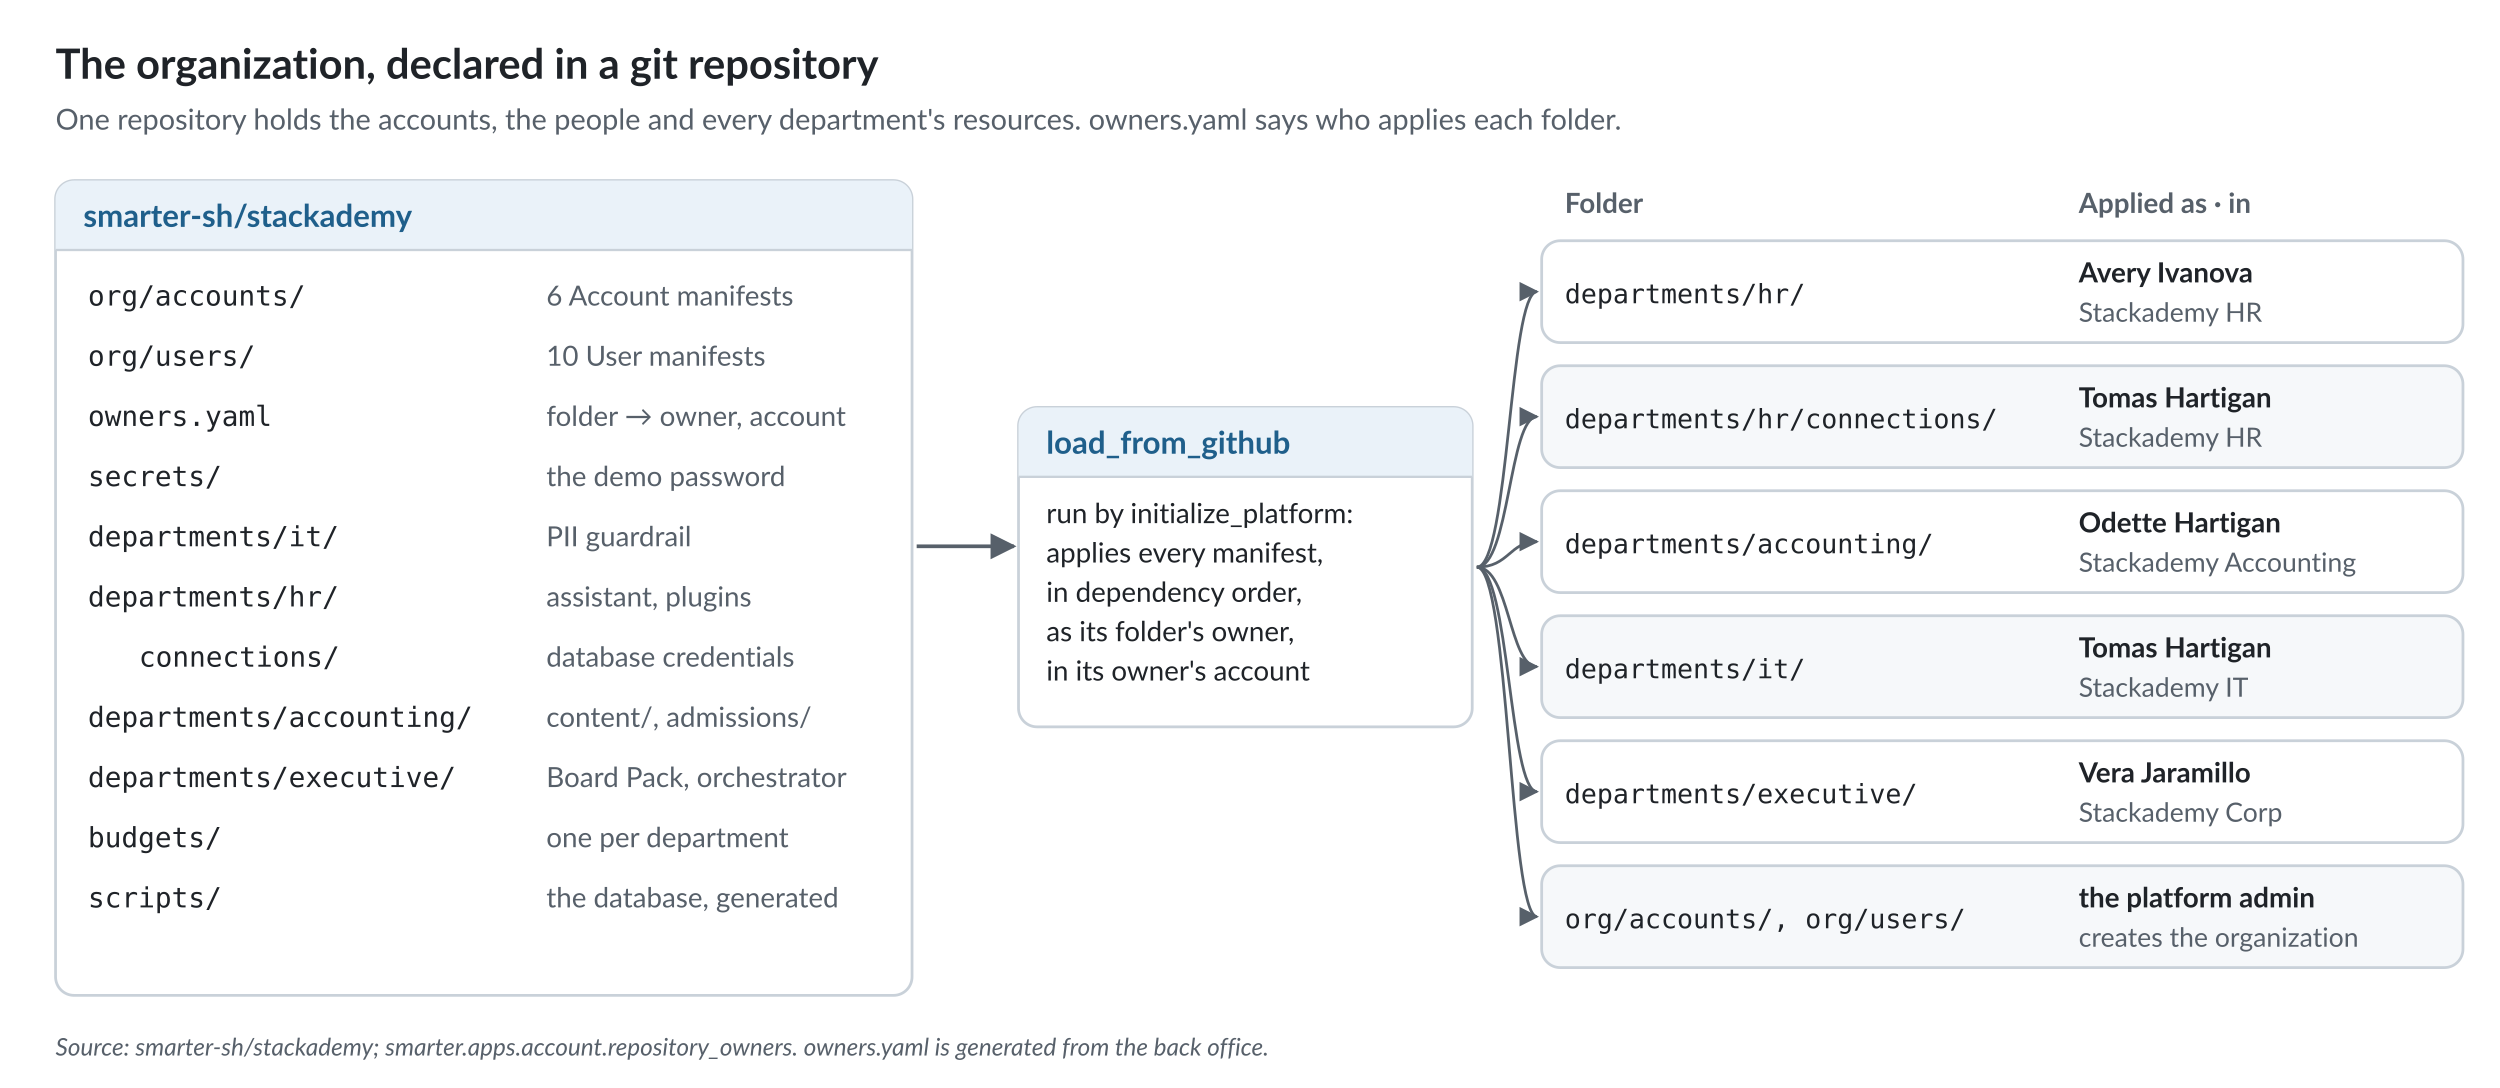
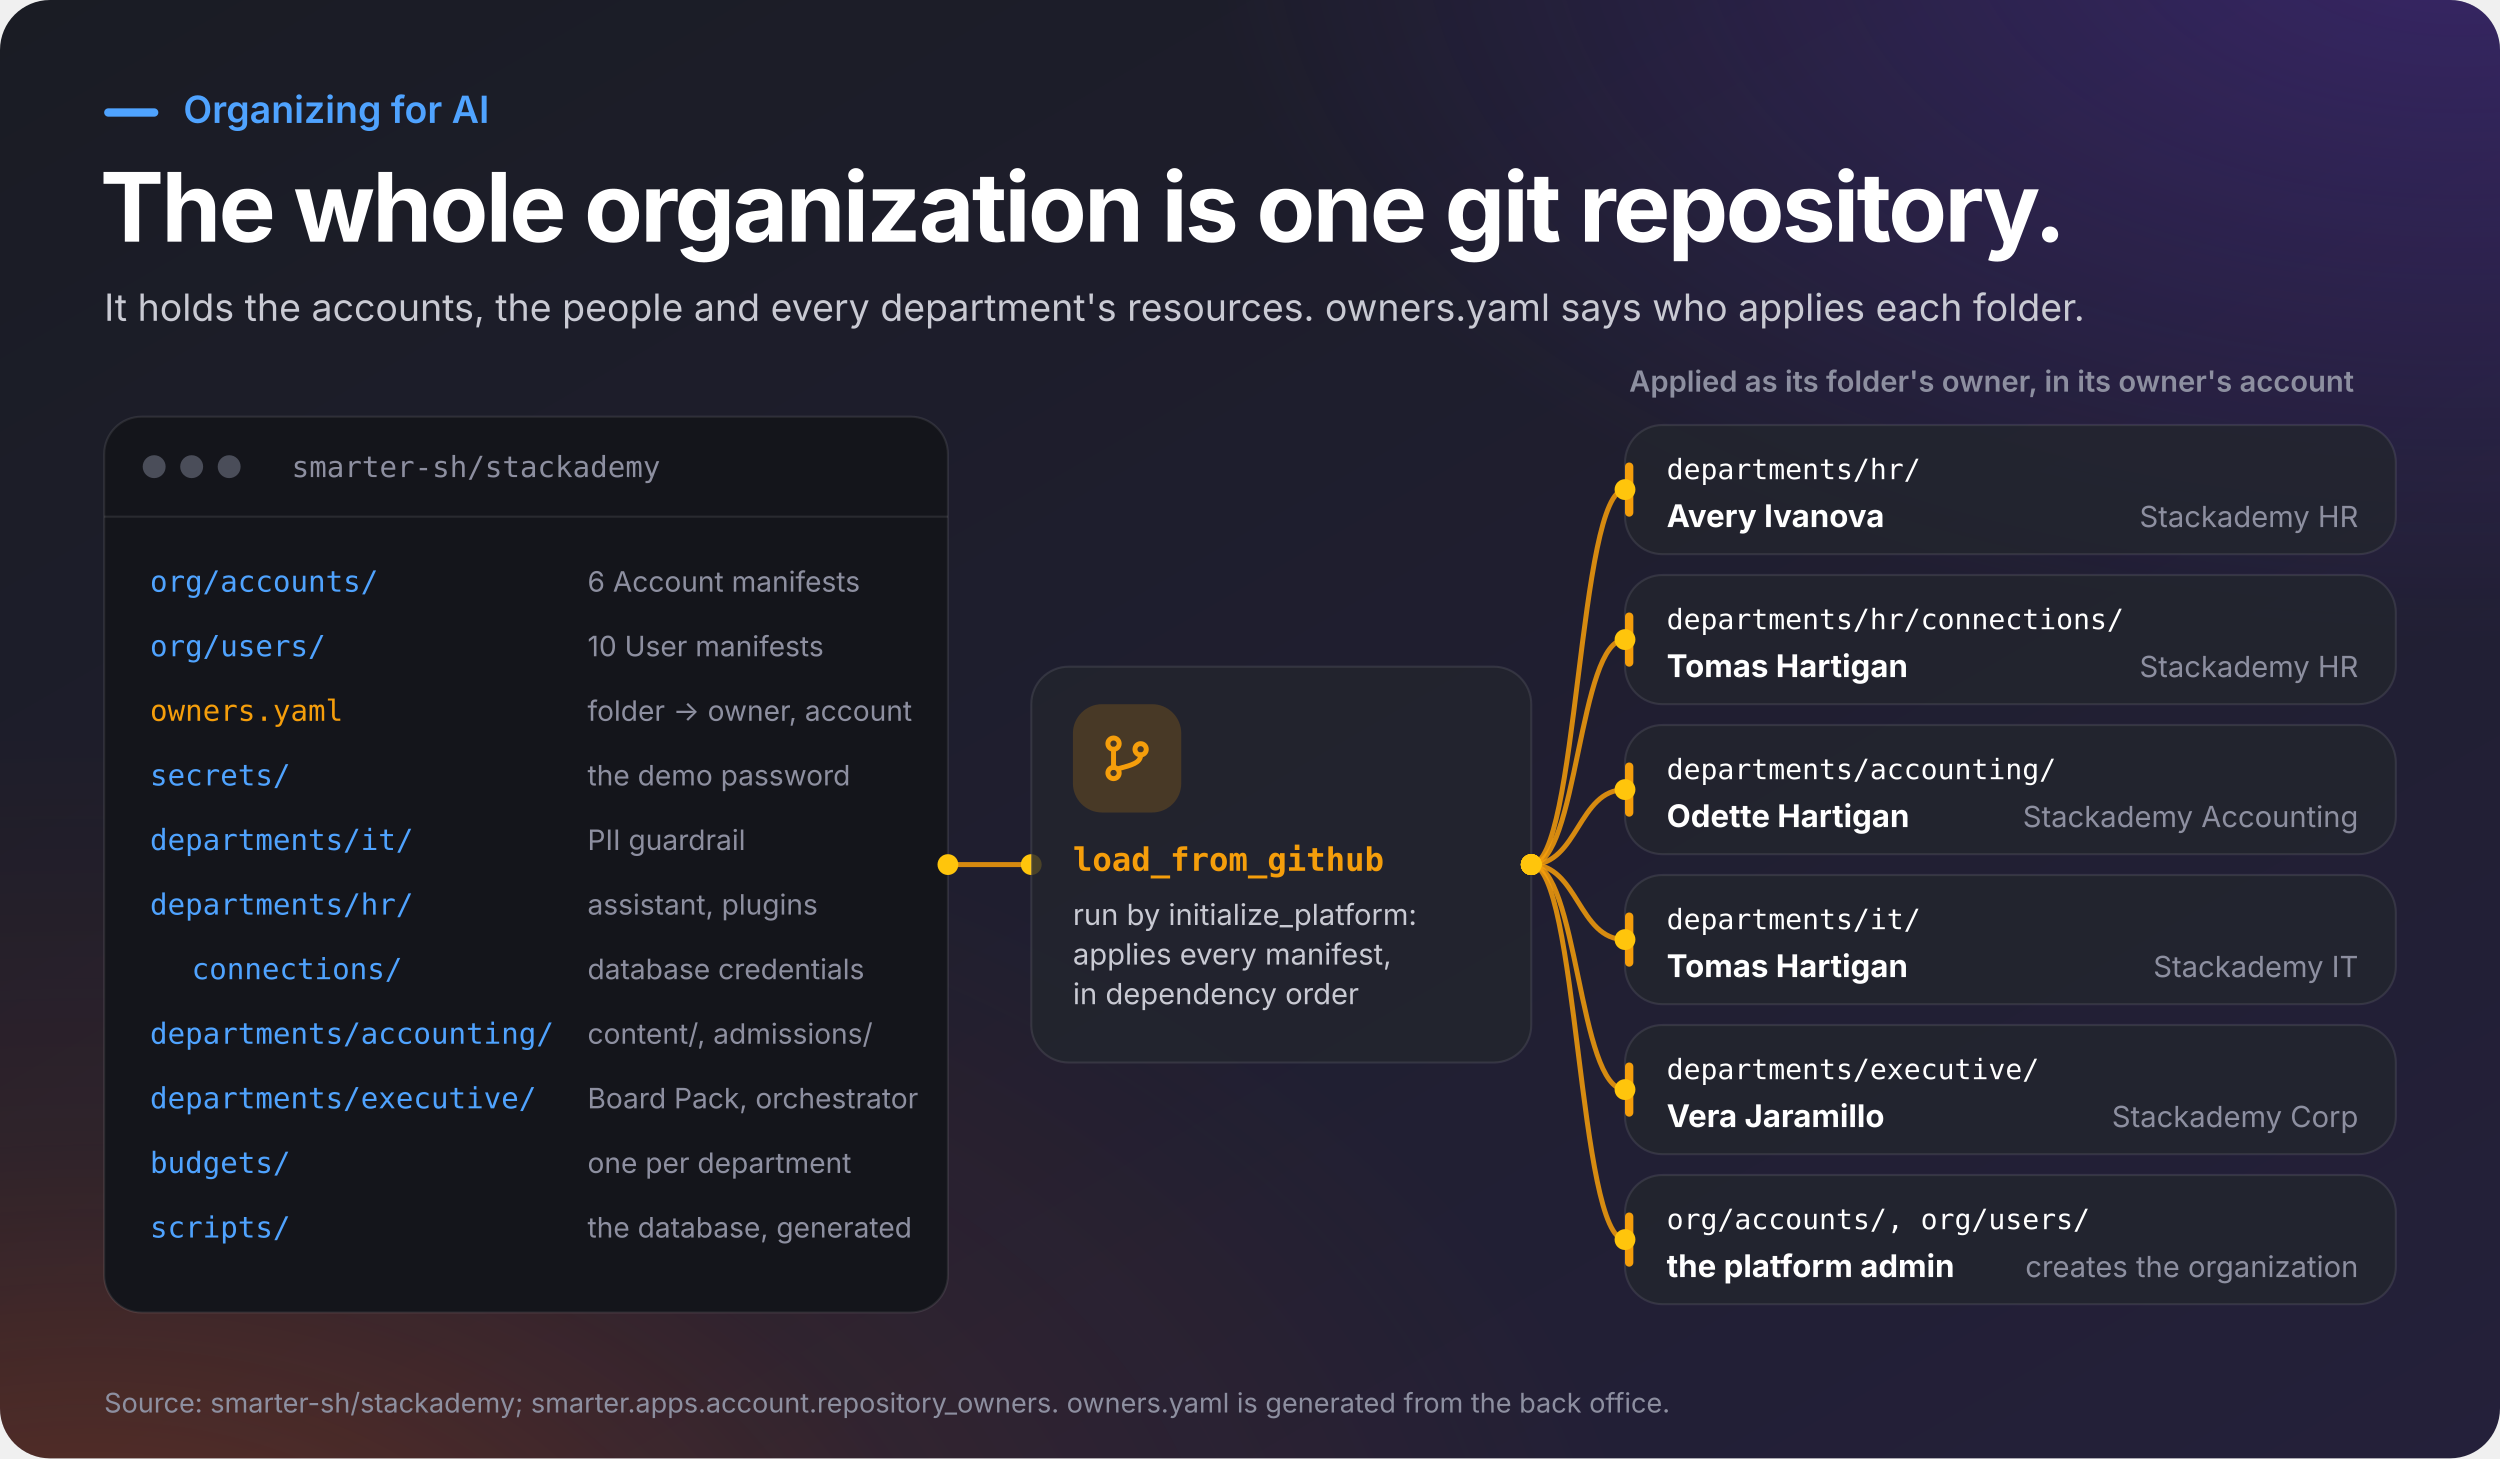
- <svg xmlns="http://www.w3.org/2000/svg" viewBox="0 0 1080 470" width="1080" height="470" role="img" aria-label="Exhibit: the organization, declared in a git repository">
+ <svg xmlns="http://www.w3.org/2000/svg" viewBox="0 0 1200 700" width="1200" height="700" role="img" aria-label="Exhibit: the organization, declared in a git repository">
  <defs>
-     <marker id="arrow" viewBox="0 0 10 10" refX="9" refY="5" markerWidth="7" markerHeight="7" orient="auto-start-reverse">
-       <path d="M0,0 L10,5 L0,10 z" fill="#57606A" />
+     <linearGradient id="dk-bg" x1="0" y1="0" x2="1" y2="1">
+       <stop offset="0" stop-color="#1A1C24" />
+       <stop offset="1" stop-color="#24203A" />
+     </linearGradient>
+     <radialGradient id="dk-orange" cx="0.04" cy="1.12" r="0.62">
+       <stop offset="0" stop-color="#EA580C" stop-opacity="0.32" />
+       <stop offset="0.55" stop-color="#EA580C" stop-opacity="0.08" />
+       <stop offset="1" stop-color="#EA580C" stop-opacity="0" />
+     </radialGradient>
+     <radialGradient id="dk-purple" cx="0.98" cy="-0.06" r="0.5">
+       <stop offset="0" stop-color="#7239EA" stop-opacity="0.3" />
+       <stop offset="1" stop-color="#7239EA" stop-opacity="0" />
+     </radialGradient>
+     <marker id="dk-arrow" viewBox="0 0 10 10" refX="8" refY="5" markerWidth="7" markerHeight="7" orient="auto-start-reverse">
+       <path d="M0,0 L10,5 L0,10 z" fill="#F59E0B" />
    </marker>
-     <marker id="arrow-red" viewBox="0 0 10 10" refX="9" refY="5" markerWidth="7" markerHeight="7" orient="auto-start-reverse">
-       <path d="M0,0 L10,5 L0,10 z" fill="#CF222E" />
-     </marker>
-     <marker id="arrow-green" viewBox="0 0 10 10" refX="9" refY="5" markerWidth="7" markerHeight="7" orient="auto-start-reverse">
-       <path d="M0,0 L10,5 L0,10 z" fill="#1A7F37" />
+     <marker id="dk-arrow-green" viewBox="0 0 10 10" refX="8" refY="5" markerWidth="7" markerHeight="7" orient="auto-start-reverse">
+       <path d="M0,0 L10,5 L0,10 z" fill="#3DD68C" />
    </marker>
  </defs>
-   <rect x="0" y="0" width="1080" height="470" fill="#FFFFFF" />
-   <text x="24" y="34" font-family="Lato, 'Helvetica Neue', Arial, sans-serif" font-size="18" font-weight="bold" fill="#1F2328" text-anchor="start">The organization, declared in a git repository</text>
-   <text x="24" y="56" font-family="Lato, 'Helvetica Neue', Arial, sans-serif" font-size="12.5" font-weight="normal" fill="#57606A" text-anchor="start">One repository holds the accounts, the people and every department's resources. owners.yaml says who applies each folder.</text>
-   <rect x="24" y="78" width="370" height="352" rx="8" fill="#FFFFFF" stroke="#C9D1D9" stroke-width="1.2" />
-   <path d="M24,108 v-22 a8,8 0 0 1 8,-8 h354 a8,8 0 0 1 8,8 v22 z" fill="#EAF2F9" />
-   <line x1="24" y1="108" x2="394" y2="108" stroke="#C9D1D9" stroke-width="1" />
-   <text x="36" y="98" font-family="Lato, 'Helvetica Neue', Arial, sans-serif" font-size="13.5" font-weight="bold" fill="#1F5F8B" text-anchor="start">smarter-sh/stackademy</text>
-   <text x="38" y="132" font-family="SFMono-Regular, Menlo, Consolas, monospace" font-size="12" font-weight="normal" fill="#1F2328" text-anchor="start">org/accounts/</text>
-   <text x="236" y="132" font-family="Lato, 'Helvetica Neue', Arial, sans-serif" font-size="12" font-weight="normal" fill="#57606A" text-anchor="start">6 Account manifests</text>
-   <text x="38" y="158" font-family="SFMono-Regular, Menlo, Consolas, monospace" font-size="12" font-weight="normal" fill="#1F2328" text-anchor="start">org/users/</text>
-   <text x="236" y="158" font-family="Lato, 'Helvetica Neue', Arial, sans-serif" font-size="12" font-weight="normal" fill="#57606A" text-anchor="start">10 User manifests</text>
-   <text x="38" y="184" font-family="SFMono-Regular, Menlo, Consolas, monospace" font-size="12" font-weight="normal" fill="#1F2328" text-anchor="start">owners.yaml</text>
-   <text x="236" y="184" font-family="Lato, 'Helvetica Neue', Arial, sans-serif" font-size="12" font-weight="normal" fill="#57606A" text-anchor="start">folder → owner, account</text>
-   <text x="38" y="210" font-family="SFMono-Regular, Menlo, Consolas, monospace" font-size="12" font-weight="normal" fill="#1F2328" text-anchor="start">secrets/</text>
-   <text x="236" y="210" font-family="Lato, 'Helvetica Neue', Arial, sans-serif" font-size="12" font-weight="normal" fill="#57606A" text-anchor="start">the demo password</text>
-   <text x="38" y="236" font-family="SFMono-Regular, Menlo, Consolas, monospace" font-size="12" font-weight="normal" fill="#1F2328" text-anchor="start">departments/it/</text>
-   <text x="236" y="236" font-family="Lato, 'Helvetica Neue', Arial, sans-serif" font-size="12" font-weight="normal" fill="#57606A" text-anchor="start">PII guardrail</text>
-   <text x="38" y="262" font-family="SFMono-Regular, Menlo, Consolas, monospace" font-size="12" font-weight="normal" fill="#1F2328" text-anchor="start">departments/hr/</text>
-   <text x="236" y="262" font-family="Lato, 'Helvetica Neue', Arial, sans-serif" font-size="12" font-weight="normal" fill="#57606A" text-anchor="start">assistant, plugins</text>
-   <text x="60" y="288" font-family="SFMono-Regular, Menlo, Consolas, monospace" font-size="12" font-weight="normal" fill="#1F2328" text-anchor="start">connections/</text>
-   <text x="236" y="288" font-family="Lato, 'Helvetica Neue', Arial, sans-serif" font-size="12" font-weight="normal" fill="#57606A" text-anchor="start">database credentials</text>
-   <text x="38" y="314" font-family="SFMono-Regular, Menlo, Consolas, monospace" font-size="12" font-weight="normal" fill="#1F2328" text-anchor="start">departments/accounting/</text>
-   <text x="236" y="314" font-family="Lato, 'Helvetica Neue', Arial, sans-serif" font-size="12" font-weight="normal" fill="#57606A" text-anchor="start">content/, admissions/</text>
-   <text x="38" y="340" font-family="SFMono-Regular, Menlo, Consolas, monospace" font-size="12" font-weight="normal" fill="#1F2328" text-anchor="start">departments/executive/</text>
-   <text x="236" y="340" font-family="Lato, 'Helvetica Neue', Arial, sans-serif" font-size="12" font-weight="normal" fill="#57606A" text-anchor="start">Board Pack, orchestrator</text>
-   <text x="38" y="366" font-family="SFMono-Regular, Menlo, Consolas, monospace" font-size="12" font-weight="normal" fill="#1F2328" text-anchor="start">budgets/</text>
-   <text x="236" y="366" font-family="Lato, 'Helvetica Neue', Arial, sans-serif" font-size="12" font-weight="normal" fill="#57606A" text-anchor="start">one per department</text>
-   <text x="38" y="392" font-family="SFMono-Regular, Menlo, Consolas, monospace" font-size="12" font-weight="normal" fill="#1F2328" text-anchor="start">scripts/</text>
-   <text x="236" y="392" font-family="Lato, 'Helvetica Neue', Arial, sans-serif" font-size="12" font-weight="normal" fill="#57606A" text-anchor="start">the database, generated</text>
-   <rect x="440" y="176" width="196" height="138" rx="8" fill="#FFFFFF" stroke="#C9D1D9" stroke-width="1.2" />
-   <path d="M440,206 v-22 a8,8 0 0 1 8,-8 h180 a8,8 0 0 1 8,8 v22 z" fill="#EAF2F9" />
-   <line x1="440" y1="206" x2="636" y2="206" stroke="#C9D1D9" stroke-width="1" />
-   <text x="452" y="196" font-family="Lato, 'Helvetica Neue', Arial, sans-serif" font-size="13.5" font-weight="bold" fill="#1F5F8B" text-anchor="start">load_from_github</text>
-   <text x="452" y="226" font-family="Lato, 'Helvetica Neue', Arial, sans-serif" font-size="12" font-weight="normal" fill="#1F2328" text-anchor="start">run by initialize_platform:</text>
-   <text x="452" y="243" font-family="Lato, 'Helvetica Neue', Arial, sans-serif" font-size="12" font-weight="normal" fill="#1F2328" text-anchor="start">applies every manifest,</text>
-   <text x="452" y="260" font-family="Lato, 'Helvetica Neue', Arial, sans-serif" font-size="12" font-weight="normal" fill="#1F2328" text-anchor="start">in dependency order,</text>
-   <text x="452" y="277" font-family="Lato, 'Helvetica Neue', Arial, sans-serif" font-size="12" font-weight="normal" fill="#1F2328" text-anchor="start">as its folder's owner,</text>
-   <text x="452" y="294" font-family="Lato, 'Helvetica Neue', Arial, sans-serif" font-size="12" font-weight="normal" fill="#1F2328" text-anchor="start">in its owner's account</text>
-   <line x1="396" y1="236" x2="438" y2="236" stroke="#57606A" stroke-width="1.6" marker-end="url(#arrow)" />
-   <text x="676" y="92" font-family="Lato, 'Helvetica Neue', Arial, sans-serif" font-size="12" font-weight="bold" fill="#57606A" text-anchor="start">Folder</text>
-   <text x="898" y="92" font-family="Lato, 'Helvetica Neue', Arial, sans-serif" font-size="12" font-weight="bold" fill="#57606A" text-anchor="start">Applied as · in</text>
-   <rect x="666" y="104" width="398" height="44" rx="8" fill="#FFFFFF" stroke="#C9D1D9" stroke-width="1.2" />
-   <text x="676" y="131" font-family="SFMono-Regular, Menlo, Consolas, monospace" font-size="11.5" font-weight="normal" fill="#1F2328" text-anchor="start">departments/hr/</text>
-   <text x="898" y="122" font-family="Lato, 'Helvetica Neue', Arial, sans-serif" font-size="12" font-weight="bold" fill="#1F2328" text-anchor="start">Avery Ivanova</text>
-   <text x="898" y="139" font-family="Lato, 'Helvetica Neue', Arial, sans-serif" font-size="11.5" font-weight="normal" fill="#57606A" text-anchor="start">Stackademy HR</text>
-   <path d="M638,245 C652,245 652,126 664,126" fill="none" stroke="#57606A" stroke-width="1.2" marker-end="url(#arrow)" />
-   <rect x="666" y="158" width="398" height="44" rx="8" fill="#F6F8FA" stroke="#C9D1D9" stroke-width="1.2" />
-   <text x="676" y="185" font-family="SFMono-Regular, Menlo, Consolas, monospace" font-size="11.5" font-weight="normal" fill="#1F2328" text-anchor="start">departments/hr/connections/</text>
-   <text x="898" y="176" font-family="Lato, 'Helvetica Neue', Arial, sans-serif" font-size="12" font-weight="bold" fill="#1F2328" text-anchor="start">Tomas Hartigan</text>
-   <text x="898" y="193" font-family="Lato, 'Helvetica Neue', Arial, sans-serif" font-size="11.5" font-weight="normal" fill="#57606A" text-anchor="start">Stackademy HR</text>
-   <path d="M638,245 C652,245 652,180 664,180" fill="none" stroke="#57606A" stroke-width="1.2" marker-end="url(#arrow)" />
-   <rect x="666" y="212" width="398" height="44" rx="8" fill="#FFFFFF" stroke="#C9D1D9" stroke-width="1.2" />
-   <text x="676" y="239" font-family="SFMono-Regular, Menlo, Consolas, monospace" font-size="11.5" font-weight="normal" fill="#1F2328" text-anchor="start">departments/accounting/</text>
-   <text x="898" y="230" font-family="Lato, 'Helvetica Neue', Arial, sans-serif" font-size="12" font-weight="bold" fill="#1F2328" text-anchor="start">Odette Hartigan</text>
-   <text x="898" y="247" font-family="Lato, 'Helvetica Neue', Arial, sans-serif" font-size="11.5" font-weight="normal" fill="#57606A" text-anchor="start">Stackademy Accounting</text>
-   <path d="M638,245 C652,245 652,234 664,234" fill="none" stroke="#57606A" stroke-width="1.2" marker-end="url(#arrow)" />
-   <rect x="666" y="266" width="398" height="44" rx="8" fill="#F6F8FA" stroke="#C9D1D9" stroke-width="1.2" />
-   <text x="676" y="293" font-family="SFMono-Regular, Menlo, Consolas, monospace" font-size="11.5" font-weight="normal" fill="#1F2328" text-anchor="start">departments/it/</text>
-   <text x="898" y="284" font-family="Lato, 'Helvetica Neue', Arial, sans-serif" font-size="12" font-weight="bold" fill="#1F2328" text-anchor="start">Tomas Hartigan</text>
-   <text x="898" y="301" font-family="Lato, 'Helvetica Neue', Arial, sans-serif" font-size="11.5" font-weight="normal" fill="#57606A" text-anchor="start">Stackademy IT</text>
-   <path d="M638,245 C652,245 652,288 664,288" fill="none" stroke="#57606A" stroke-width="1.2" marker-end="url(#arrow)" />
-   <rect x="666" y="320" width="398" height="44" rx="8" fill="#FFFFFF" stroke="#C9D1D9" stroke-width="1.2" />
-   <text x="676" y="347" font-family="SFMono-Regular, Menlo, Consolas, monospace" font-size="11.5" font-weight="normal" fill="#1F2328" text-anchor="start">departments/executive/</text>
-   <text x="898" y="338" font-family="Lato, 'Helvetica Neue', Arial, sans-serif" font-size="12" font-weight="bold" fill="#1F2328" text-anchor="start">Vera Jaramillo</text>
-   <text x="898" y="355" font-family="Lato, 'Helvetica Neue', Arial, sans-serif" font-size="11.5" font-weight="normal" fill="#57606A" text-anchor="start">Stackademy Corp</text>
-   <path d="M638,245 C652,245 652,342 664,342" fill="none" stroke="#57606A" stroke-width="1.2" marker-end="url(#arrow)" />
-   <rect x="666" y="374" width="398" height="44" rx="8" fill="#F6F8FA" stroke="#C9D1D9" stroke-width="1.2" />
-   <text x="676" y="401" font-family="SFMono-Regular, Menlo, Consolas, monospace" font-size="11.5" font-weight="normal" fill="#1F2328" text-anchor="start">org/accounts/, org/users/</text>
-   <text x="898" y="392" font-family="Lato, 'Helvetica Neue', Arial, sans-serif" font-size="12" font-weight="bold" fill="#1F2328" text-anchor="start">the platform admin</text>
-   <text x="898" y="409" font-family="Lato, 'Helvetica Neue', Arial, sans-serif" font-size="11.5" font-weight="normal" fill="#57606A" text-anchor="start">creates the organization</text>
-   <path d="M638,245 C652,245 652,396 664,396" fill="none" stroke="#57606A" stroke-width="1.2" marker-end="url(#arrow)" />
-   <text x="24" y="456" font-family="Lato, 'Helvetica Neue', Arial, sans-serif" font-size="10.5" font-weight="normal" fill="#57606A" text-anchor="start" font-style="italic">Source: smarter-sh/stackademy; smarter.apps.account.repository_owners. owners.yaml is generated from the back office.</text>
+   <rect width="1200" height="700" rx="24" fill="url(#dk-bg)" />
+   <rect width="1200" height="700" rx="24" fill="url(#dk-orange)" />
+   <rect width="1200" height="700" rx="24" fill="url(#dk-purple)" />
+   <rect x="50" y="52" width="26" height="4" rx="2" fill="#4FA3FF" />
+   <text x="88" y="59" font-family="Inter, 'Helvetica Neue', Lato, Arial, sans-serif" font-size="18" font-weight="600" fill="#4FA3FF" text-anchor="start">Organizing for AI</text>
+   <text x="48" y="116" font-family="Inter, 'Helvetica Neue', Lato, Arial, sans-serif" font-size="46" font-weight="700" fill="#FFFFFF" text-anchor="start" letter-spacing="-1.2">The whole organization is one git repository.</text>
+   <text x="50" y="154" font-family="Inter, 'Helvetica Neue', Lato, Arial, sans-serif" font-size="18" font-weight="400" fill="#C9CAD3" text-anchor="start">It holds the accounts, the people and every department's resources. owners.yaml says who applies each folder.</text>
+   <rect x="50" y="200" width="405" height="430" rx="18" fill="#14151B" stroke="rgba(255,255,255,0.09)" />
+   <circle cx="74" cy="224" r="5.5" fill="#4A4D59" />
+   <circle cx="92" cy="224" r="5.5" fill="#4A4D59" />
+   <circle cx="110" cy="224" r="5.5" fill="#4A4D59" />
+   <text x="140" y="229" font-family="'JetBrains Mono', SFMono-Regular, Menlo, Consolas, monospace" font-size="14" font-weight="400" fill="#8D8FA0" text-anchor="start">smarter-sh/stackademy</text>
+   <line x1="50" y1="248" x2="455" y2="248" stroke="rgba(255,255,255,0.09)" />
+   <text x="72" y="284" font-family="'JetBrains Mono', SFMono-Regular, Menlo, Consolas, monospace" font-size="14" font-weight="400" fill="#4FA3FF" text-anchor="start">org/accounts/</text>
+   <text x="282" y="284" font-family="Inter, 'Helvetica Neue', Lato, Arial, sans-serif" font-size="13.5" font-weight="400" fill="#8D8FA0" text-anchor="start">6 Account manifests</text>
+   <text x="72" y="315" font-family="'JetBrains Mono', SFMono-Regular, Menlo, Consolas, monospace" font-size="14" font-weight="400" fill="#4FA3FF" text-anchor="start">org/users/</text>
+   <text x="282" y="315" font-family="Inter, 'Helvetica Neue', Lato, Arial, sans-serif" font-size="13.5" font-weight="400" fill="#8D8FA0" text-anchor="start">10 User manifests</text>
+   <text x="72" y="346" font-family="'JetBrains Mono', SFMono-Regular, Menlo, Consolas, monospace" font-size="14" font-weight="400" fill="#F59E0B" text-anchor="start">owners.yaml</text>
+   <text x="282" y="346" font-family="Inter, 'Helvetica Neue', Lato, Arial, sans-serif" font-size="13.5" font-weight="400" fill="#8D8FA0" text-anchor="start">folder → owner, account</text>
+   <text x="72" y="377" font-family="'JetBrains Mono', SFMono-Regular, Menlo, Consolas, monospace" font-size="14" font-weight="400" fill="#4FA3FF" text-anchor="start">secrets/</text>
+   <text x="282" y="377" font-family="Inter, 'Helvetica Neue', Lato, Arial, sans-serif" font-size="13.5" font-weight="400" fill="#8D8FA0" text-anchor="start">the demo password</text>
+   <text x="72" y="408" font-family="'JetBrains Mono', SFMono-Regular, Menlo, Consolas, monospace" font-size="14" font-weight="400" fill="#4FA3FF" text-anchor="start">departments/it/</text>
+   <text x="282" y="408" font-family="Inter, 'Helvetica Neue', Lato, Arial, sans-serif" font-size="13.5" font-weight="400" fill="#8D8FA0" text-anchor="start">PII guardrail</text>
+   <text x="72" y="439" font-family="'JetBrains Mono', SFMono-Regular, Menlo, Consolas, monospace" font-size="14" font-weight="400" fill="#4FA3FF" text-anchor="start">departments/hr/</text>
+   <text x="282" y="439" font-family="Inter, 'Helvetica Neue', Lato, Arial, sans-serif" font-size="13.5" font-weight="400" fill="#8D8FA0" text-anchor="start">assistant, plugins</text>
+   <text x="92" y="470" font-family="'JetBrains Mono', SFMono-Regular, Menlo, Consolas, monospace" font-size="14" font-weight="400" fill="#4FA3FF" text-anchor="start">connections/</text>
+   <text x="282" y="470" font-family="Inter, 'Helvetica Neue', Lato, Arial, sans-serif" font-size="13.5" font-weight="400" fill="#8D8FA0" text-anchor="start">database credentials</text>
+   <text x="72" y="501" font-family="'JetBrains Mono', SFMono-Regular, Menlo, Consolas, monospace" font-size="14" font-weight="400" fill="#4FA3FF" text-anchor="start">departments/accounting/</text>
+   <text x="282" y="501" font-family="Inter, 'Helvetica Neue', Lato, Arial, sans-serif" font-size="13.5" font-weight="400" fill="#8D8FA0" text-anchor="start">content/, admissions/</text>
+   <text x="72" y="532" font-family="'JetBrains Mono', SFMono-Regular, Menlo, Consolas, monospace" font-size="14" font-weight="400" fill="#4FA3FF" text-anchor="start">departments/executive/</text>
+   <text x="282" y="532" font-family="Inter, 'Helvetica Neue', Lato, Arial, sans-serif" font-size="13.5" font-weight="400" fill="#8D8FA0" text-anchor="start">Board Pack, orchestrator</text>
+   <text x="72" y="563" font-family="'JetBrains Mono', SFMono-Regular, Menlo, Consolas, monospace" font-size="14" font-weight="400" fill="#4FA3FF" text-anchor="start">budgets/</text>
+   <text x="282" y="563" font-family="Inter, 'Helvetica Neue', Lato, Arial, sans-serif" font-size="13.5" font-weight="400" fill="#8D8FA0" text-anchor="start">one per department</text>
+   <text x="72" y="594" font-family="'JetBrains Mono', SFMono-Regular, Menlo, Consolas, monospace" font-size="14" font-weight="400" fill="#4FA3FF" text-anchor="start">scripts/</text>
+   <text x="282" y="594" font-family="Inter, 'Helvetica Neue', Lato, Arial, sans-serif" font-size="13.5" font-weight="400" fill="#8D8FA0" text-anchor="start">the database, generated</text>
+   <path d="M455,415 L495,415" fill="none" stroke="#F59E0B" stroke-width="2.4" stroke-opacity="0.85" />
+   <circle cx="455" cy="415" r="5" fill="#FFC50C" />
+   <circle cx="495" cy="415" r="5" fill="#FFC50C" />
+   <rect x="495" y="320" width="240" height="190" rx="18" fill="#23252E" fill-opacity="0.82" stroke="rgba(255,255,255,0.09)" stroke-width="1" />
+   <rect x="515" y="338" width="52" height="52" rx="14" fill="#F59E0B" fill-opacity="0.18" />
+   <g transform="translate(528,351) scale(1.0833)" fill="none" stroke="#F59E0B" stroke-width="2.2" stroke-linecap="round" stroke-linejoin="round">
+     <circle cx="6" cy="5.5" r="2.5" />
+     <circle cx="6" cy="18.5" r="2.5" />
+     <circle cx="18" cy="8" r="2.5" />
+     <path d="M6 8v8M18 10.5c0 3.5-4 4.5-9.5 6" />
+   </g>
+   <text x="515" y="418" font-family="'JetBrains Mono', SFMono-Regular, Menlo, Consolas, monospace" font-size="15.5" font-weight="700" fill="#F59E0B" text-anchor="start">load_from_github</text>
+   <text x="515" y="444" font-family="Inter, 'Helvetica Neue', Lato, Arial, sans-serif" font-size="14" font-weight="400" fill="#C9CAD3" text-anchor="start">run by initialize_platform:</text>
+   <text x="515" y="463" font-family="Inter, 'Helvetica Neue', Lato, Arial, sans-serif" font-size="14" font-weight="400" fill="#C9CAD3" text-anchor="start">applies every manifest,</text>
+   <text x="515" y="482" font-family="Inter, 'Helvetica Neue', Lato, Arial, sans-serif" font-size="14" font-weight="400" fill="#C9CAD3" text-anchor="start">in dependency order</text>
+   <text x="782" y="188" font-family="Inter, 'Helvetica Neue', Lato, Arial, sans-serif" font-size="14" font-weight="600" fill="#8D8FA0" text-anchor="start">Applied as its folder's owner, in its owner's account</text>
+   <rect x="780" y="204" width="370" height="62" rx="18" fill="#23252E" fill-opacity="0.82" stroke="rgba(255,255,255,0.09)" stroke-width="1" />
+   <rect x="780" y="222" width="4" height="26" rx="2" fill="#F59E0B" />
+   <text x="800" y="230" font-family="'JetBrains Mono', SFMono-Regular, Menlo, Consolas, monospace" font-size="13.5" font-weight="400" fill="#FFFFFF" text-anchor="start">departments/hr/</text>
+   <text x="800" y="253" font-family="Inter, 'Helvetica Neue', Lato, Arial, sans-serif" font-size="15" font-weight="700" fill="#FFFFFF" text-anchor="start">Avery Ivanova</text>
+   <text x="1132" y="253" font-family="Inter, 'Helvetica Neue', Lato, Arial, sans-serif" font-size="14" font-weight="400" fill="#8D8FA0" text-anchor="end">Stackademy HR</text>
+   <path d="M735,415 C757.5,415 757.5,235 780,235" fill="none" stroke="#F59E0B" stroke-width="2.4" stroke-opacity="0.85" />
+   <circle cx="735" cy="415" r="5" fill="#FFC50C" />
+   <circle cx="780" cy="235" r="5" fill="#FFC50C" />
+   <rect x="780" y="276" width="370" height="62" rx="18" fill="#23252E" fill-opacity="0.82" stroke="rgba(255,255,255,0.09)" stroke-width="1" />
+   <rect x="780" y="294" width="4" height="26" rx="2" fill="#F59E0B" />
+   <text x="800" y="302" font-family="'JetBrains Mono', SFMono-Regular, Menlo, Consolas, monospace" font-size="13.5" font-weight="400" fill="#FFFFFF" text-anchor="start">departments/hr/connections/</text>
+   <text x="800" y="325" font-family="Inter, 'Helvetica Neue', Lato, Arial, sans-serif" font-size="15" font-weight="700" fill="#FFFFFF" text-anchor="start">Tomas Hartigan</text>
+   <text x="1132" y="325" font-family="Inter, 'Helvetica Neue', Lato, Arial, sans-serif" font-size="14" font-weight="400" fill="#8D8FA0" text-anchor="end">Stackademy HR</text>
+   <path d="M735,415 C757.5,415 757.5,307 780,307" fill="none" stroke="#F59E0B" stroke-width="2.4" stroke-opacity="0.85" />
+   <circle cx="735" cy="415" r="5" fill="#FFC50C" />
+   <circle cx="780" cy="307" r="5" fill="#FFC50C" />
+   <rect x="780" y="348" width="370" height="62" rx="18" fill="#23252E" fill-opacity="0.82" stroke="rgba(255,255,255,0.09)" stroke-width="1" />
+   <rect x="780" y="366" width="4" height="26" rx="2" fill="#F59E0B" />
+   <text x="800" y="374" font-family="'JetBrains Mono', SFMono-Regular, Menlo, Consolas, monospace" font-size="13.5" font-weight="400" fill="#FFFFFF" text-anchor="start">departments/accounting/</text>
+   <text x="800" y="397" font-family="Inter, 'Helvetica Neue', Lato, Arial, sans-serif" font-size="15" font-weight="700" fill="#FFFFFF" text-anchor="start">Odette Hartigan</text>
+   <text x="1132" y="397" font-family="Inter, 'Helvetica Neue', Lato, Arial, sans-serif" font-size="14" font-weight="400" fill="#8D8FA0" text-anchor="end">Stackademy Accounting</text>
+   <path d="M735,415 C757.5,415 757.5,379 780,379" fill="none" stroke="#F59E0B" stroke-width="2.4" stroke-opacity="0.85" />
+   <circle cx="735" cy="415" r="5" fill="#FFC50C" />
+   <circle cx="780" cy="379" r="5" fill="#FFC50C" />
+   <rect x="780" y="420" width="370" height="62" rx="18" fill="#23252E" fill-opacity="0.82" stroke="rgba(255,255,255,0.09)" stroke-width="1" />
+   <rect x="780" y="438" width="4" height="26" rx="2" fill="#F59E0B" />
+   <text x="800" y="446" font-family="'JetBrains Mono', SFMono-Regular, Menlo, Consolas, monospace" font-size="13.5" font-weight="400" fill="#FFFFFF" text-anchor="start">departments/it/</text>
+   <text x="800" y="469" font-family="Inter, 'Helvetica Neue', Lato, Arial, sans-serif" font-size="15" font-weight="700" fill="#FFFFFF" text-anchor="start">Tomas Hartigan</text>
+   <text x="1132" y="469" font-family="Inter, 'Helvetica Neue', Lato, Arial, sans-serif" font-size="14" font-weight="400" fill="#8D8FA0" text-anchor="end">Stackademy IT</text>
+   <path d="M735,415 C757.5,415 757.5,451 780,451" fill="none" stroke="#F59E0B" stroke-width="2.4" stroke-opacity="0.85" />
+   <circle cx="735" cy="415" r="5" fill="#FFC50C" />
+   <circle cx="780" cy="451" r="5" fill="#FFC50C" />
+   <rect x="780" y="492" width="370" height="62" rx="18" fill="#23252E" fill-opacity="0.82" stroke="rgba(255,255,255,0.09)" stroke-width="1" />
+   <rect x="780" y="510" width="4" height="26" rx="2" fill="#F59E0B" />
+   <text x="800" y="518" font-family="'JetBrains Mono', SFMono-Regular, Menlo, Consolas, monospace" font-size="13.5" font-weight="400" fill="#FFFFFF" text-anchor="start">departments/executive/</text>
+   <text x="800" y="541" font-family="Inter, 'Helvetica Neue', Lato, Arial, sans-serif" font-size="15" font-weight="700" fill="#FFFFFF" text-anchor="start">Vera Jaramillo</text>
+   <text x="1132" y="541" font-family="Inter, 'Helvetica Neue', Lato, Arial, sans-serif" font-size="14" font-weight="400" fill="#8D8FA0" text-anchor="end">Stackademy Corp</text>
+   <path d="M735,415 C757.5,415 757.5,523 780,523" fill="none" stroke="#F59E0B" stroke-width="2.4" stroke-opacity="0.85" />
+   <circle cx="735" cy="415" r="5" fill="#FFC50C" />
+   <circle cx="780" cy="523" r="5" fill="#FFC50C" />
+   <rect x="780" y="564" width="370" height="62" rx="18" fill="#23252E" fill-opacity="0.82" stroke="rgba(255,255,255,0.09)" stroke-width="1" />
+   <rect x="780" y="582" width="4" height="26" rx="2" fill="#F59E0B" />
+   <text x="800" y="590" font-family="'JetBrains Mono', SFMono-Regular, Menlo, Consolas, monospace" font-size="13.5" font-weight="400" fill="#FFFFFF" text-anchor="start">org/accounts/, org/users/</text>
+   <text x="800" y="613" font-family="Inter, 'Helvetica Neue', Lato, Arial, sans-serif" font-size="15" font-weight="700" fill="#FFFFFF" text-anchor="start">the platform admin</text>
+   <text x="1132" y="613" font-family="Inter, 'Helvetica Neue', Lato, Arial, sans-serif" font-size="14" font-weight="400" fill="#8D8FA0" text-anchor="end">creates the organization</text>
+   <path d="M735,415 C757.5,415 757.5,595 780,595" fill="none" stroke="#F59E0B" stroke-width="2.4" stroke-opacity="0.85" />
+   <circle cx="735" cy="415" r="5" fill="#FFC50C" />
+   <circle cx="780" cy="595" r="5" fill="#FFC50C" />
+   <text x="50" y="678" font-family="Inter, 'Helvetica Neue', Lato, Arial, sans-serif" font-size="13" font-weight="400" fill="#8D8FA0" text-anchor="start">Source: smarter-sh/stackademy; smarter.apps.account.repository_owners. owners.yaml is generated from the back office.</text>
</svg>
